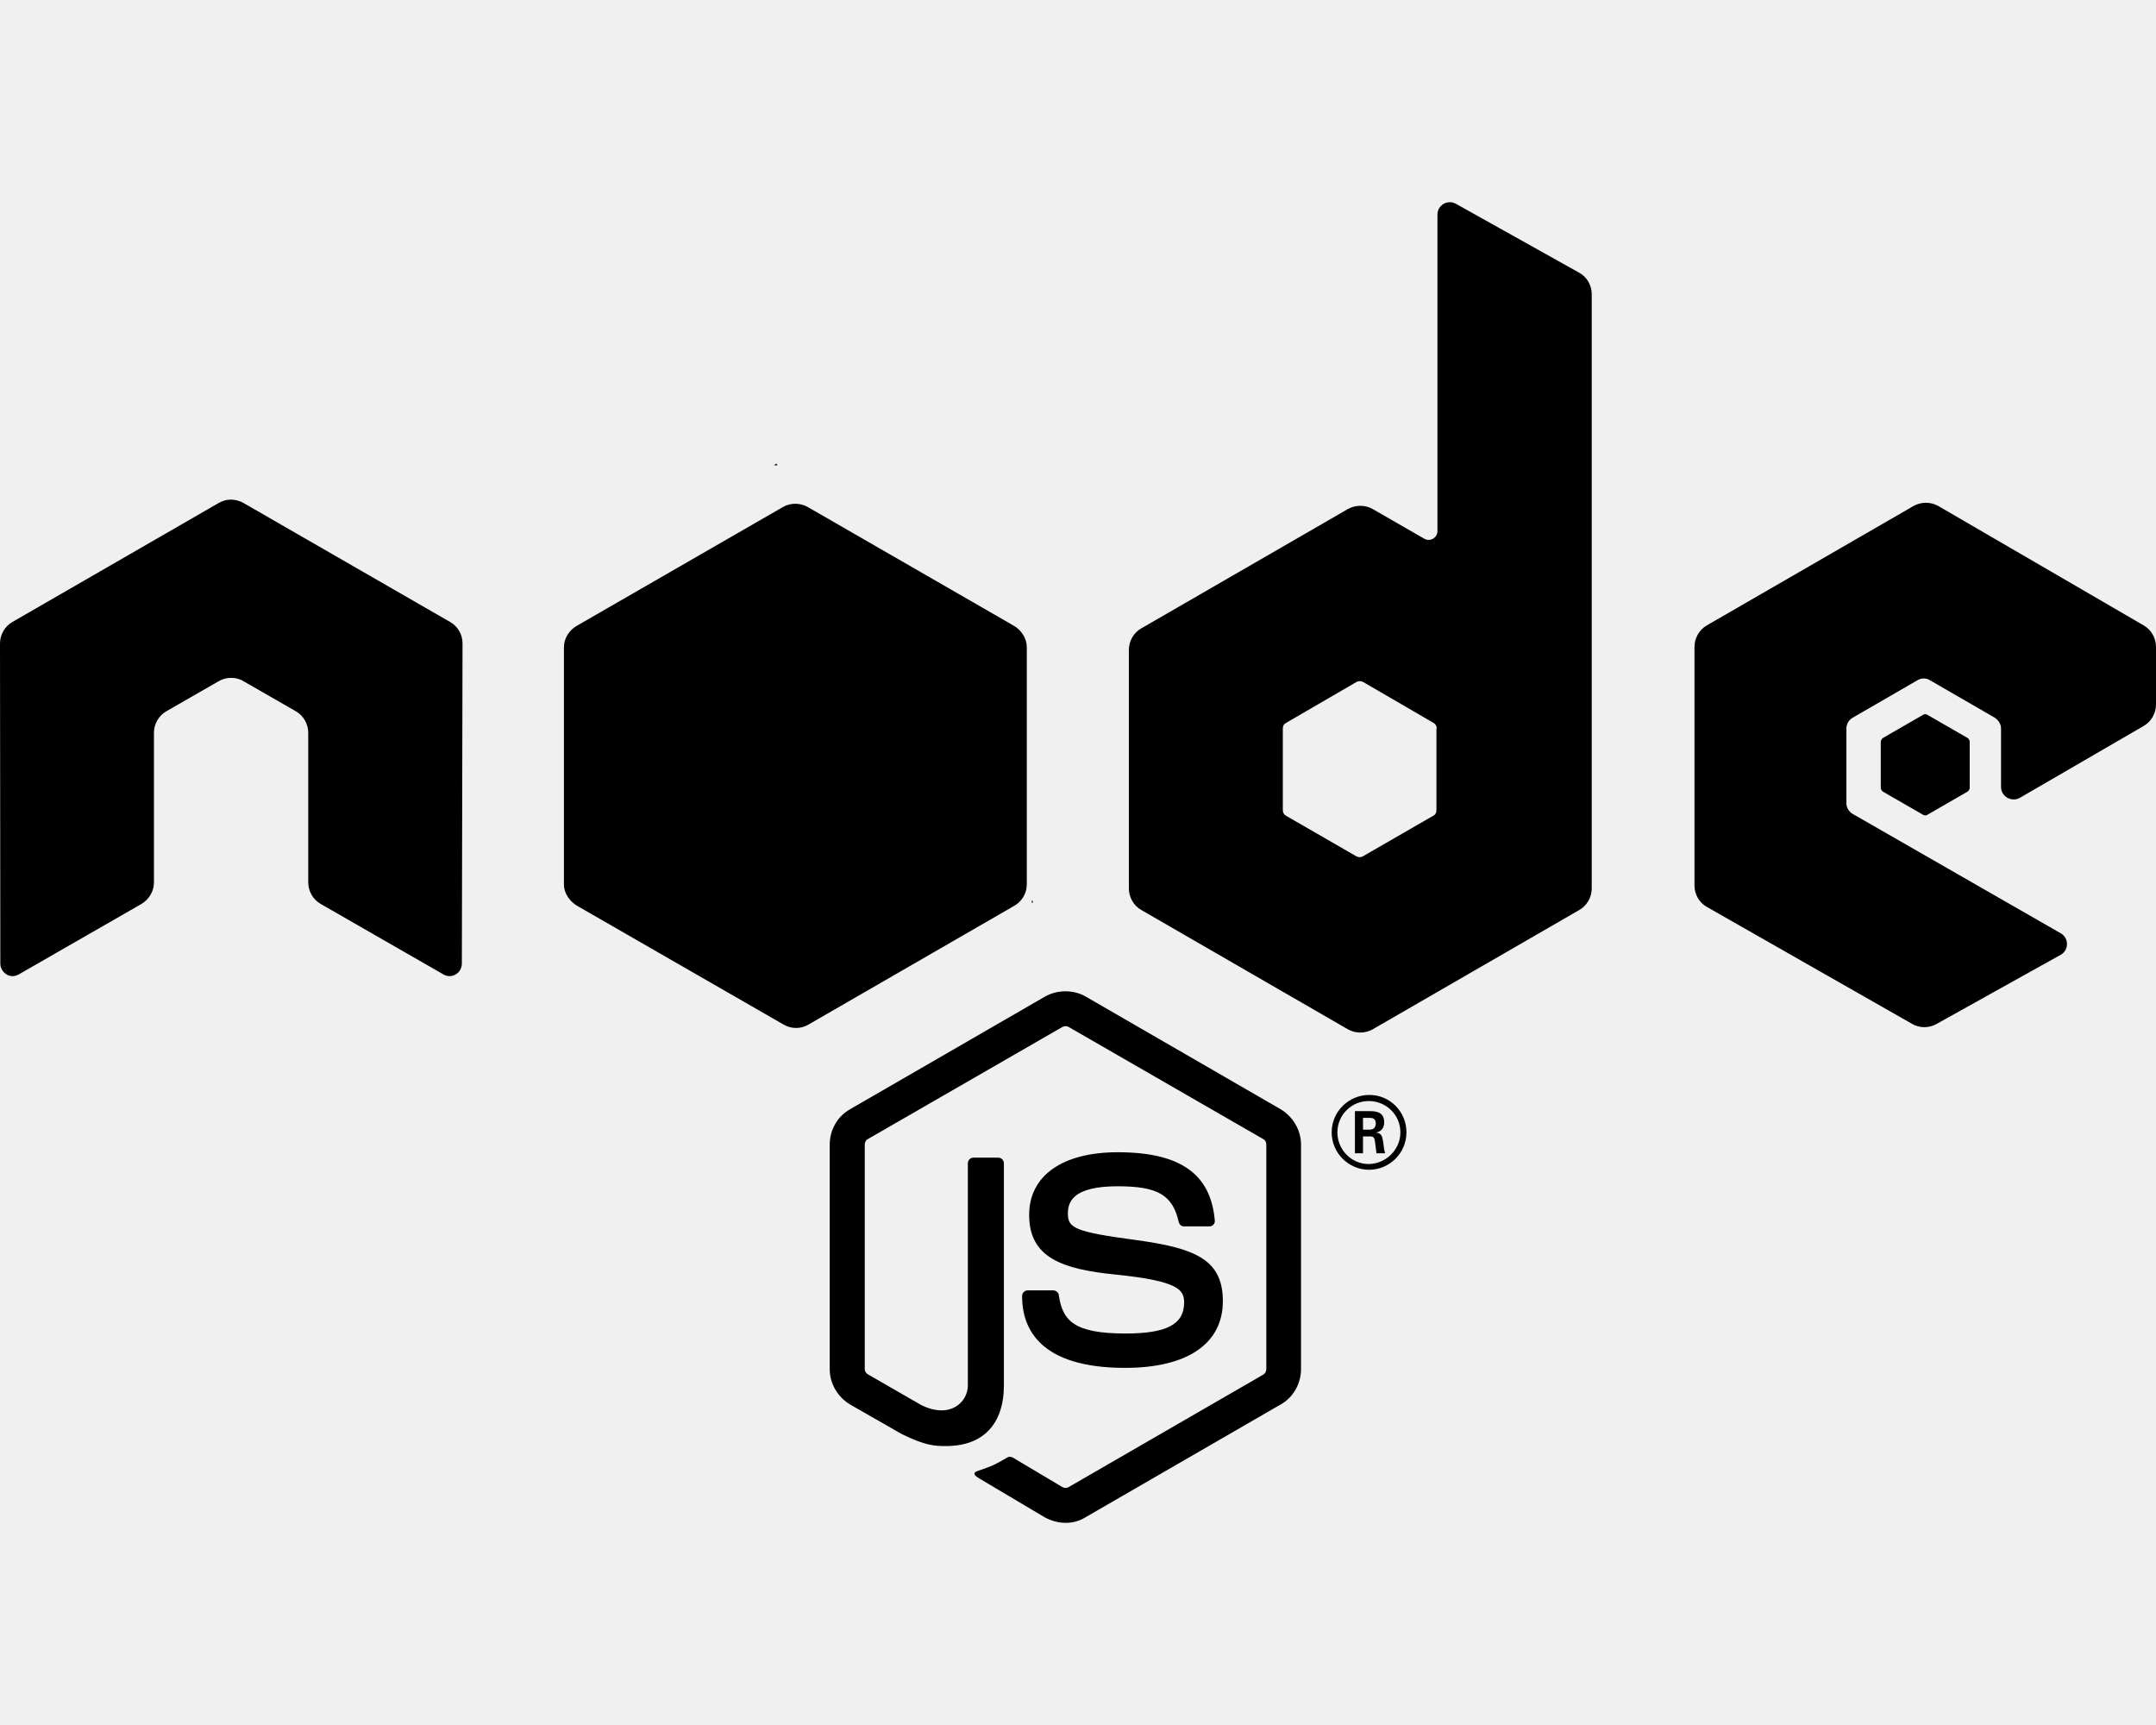
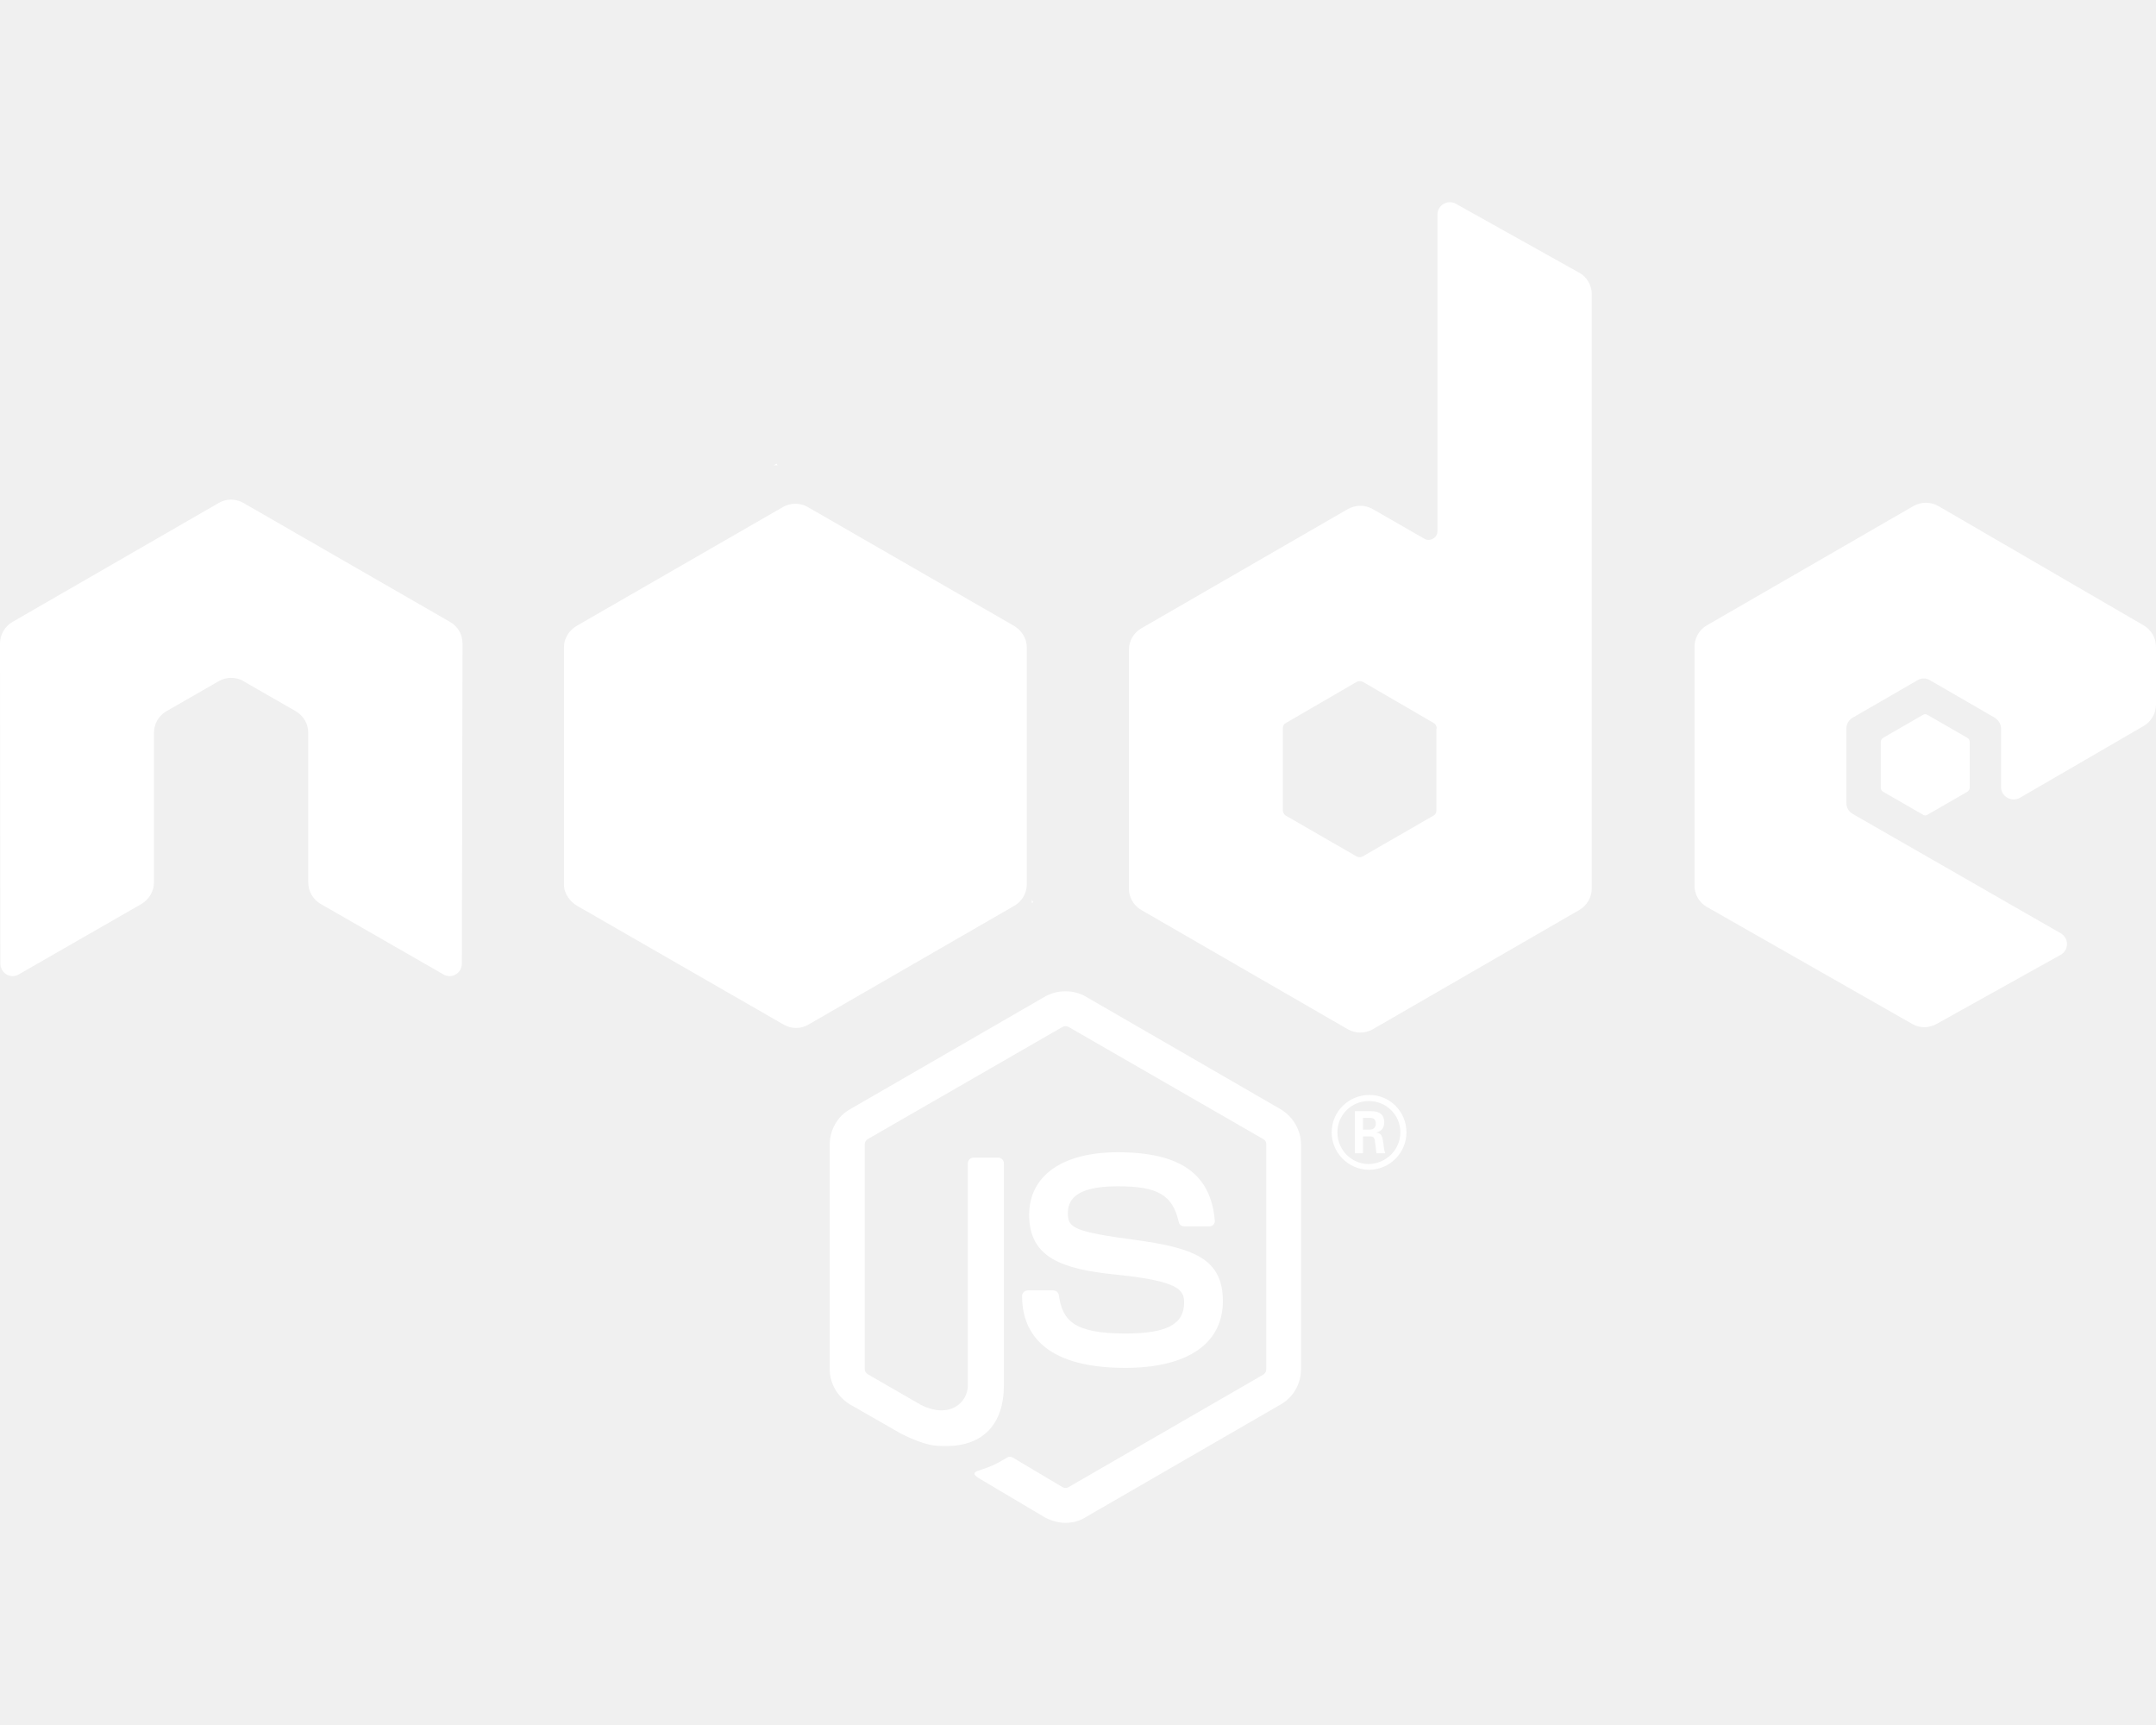
- <svg xmlns="http://www.w3.org/2000/svg" viewBox="0 0 640 512">
+ <svg xmlns="http://www.w3.org/2000/svg" viewBox="0 0 640 512" fill="#FFFFFF">
  <path d="M316.3 452c-2.1 0-4.2-.6-6.1-1.6L291 439c-2.9-1.6-1.5-2.2-.5-2.5 3.8-1.3 4.6-1.6 8.7-4 .4-.2 1-.1 1.4 .1l14.8 8.8c.5 .3 1.3 .3 1.8 0L375 408c.5-.3 .9-.9 .9-1.6v-66.7c0-.7-.3-1.3-.9-1.6l-57.8-33.3c-.5-.3-1.2-.3-1.8 0l-57.8 33.3c-.6 .3-.9 1-.9 1.6v66.7c0 .6 .4 1.2 .9 1.5l15.8 9.1c8.6 4.3 13.9-.8 13.9-5.8v-65.9c0-.9 .7-1.7 1.7-1.7h7.3c.9 0 1.7 .7 1.7 1.7v65.9c0 11.5-6.2 18-17.1 18-3.3 0-6 0-13.3-3.6l-15.2-8.7c-3.7-2.2-6.1-6.2-6.1-10.5v-66.7c0-4.3 2.3-8.4 6.1-10.5l57.8-33.4c3.7-2.1 8.5-2.1 12.1 0l57.8 33.4c3.7 2.2 6.1 6.2 6.1 10.5v66.7c0 4.3-2.3 8.4-6.1 10.5l-57.8 33.4c-1.7 1.1-3.8 1.7-6 1.7zm46.7-65.8c0-12.5-8.4-15.8-26.2-18.2-18-2.4-19.8-3.6-19.8-7.8 0-3.5 1.5-8.1 14.8-8.1 11.9 0 16.3 2.6 18.1 10.6 .2 .8 .8 1.3 1.6 1.3h7.5c.5 0 .9-.2 1.2-.5 .3-.4 .5-.8 .4-1.3-1.2-13.8-10.3-20.2-28.8-20.2-16.5 0-26.3 7-26.3 18.6 0 12.7 9.8 16.1 25.6 17.7 18.9 1.9 20.4 4.6 20.4 8.3 0 6.5-5.2 9.2-17.4 9.2-15.3 0-18.7-3.8-19.8-11.4-.1-.8-.8-1.4-1.7-1.4h-7.5c-.9 0-1.7 .7-1.7 1.7 0 9.7 5.3 21.3 30.6 21.3 18.5 0 29-7.2 29-19.8zm54.5-50.1c0 6.1-5 11.1-11.1 11.1s-11.1-5-11.1-11.1c0-6.3 5.2-11.1 11.1-11.1 6-.1 11.1 4.8 11.1 11.1zm-1.8 0c0-5.2-4.2-9.3-9.4-9.3-5.1 0-9.3 4.1-9.3 9.3 0 5.2 4.2 9.4 9.3 9.4 5.2-.1 9.4-4.3 9.4-9.4zm-4.5 6.2h-2.6c-.1-.6-.5-3.8-.5-3.9-.2-.7-.4-1.1-1.3-1.1h-2.2v5h-2.4v-12.5h4.3c1.5 0 4.4 0 4.4 3.3 0 2.3-1.5 2.8-2.4 3.1 1.7 .1 1.8 1.2 2.1 2.8 .1 1 .3 2.7 .6 3.3zm-2.8-8.8c0-1.7-1.2-1.7-1.8-1.7h-2v3.5h1.9c1.6 0 1.9-1.1 1.9-1.8zM137.3 191c0-2.7-1.4-5.1-3.7-6.4l-61.3-35.3c-1-.6-2.2-.9-3.4-1h-.6c-1.2 0-2.3 .4-3.4 1L3.7 184.6C1.4 185.9 0 188.4 0 191l.1 95c0 1.3 .7 2.5 1.8 3.2 1.1 .7 2.5 .7 3.7 0L42 268.3c2.3-1.4 3.7-3.8 3.7-6.4v-44.4c0-2.6 1.4-5.1 3.7-6.4l15.5-8.9c1.2-.7 2.4-1 3.7-1 1.3 0 2.6 .3 3.7 1l15.5 8.9c2.3 1.3 3.7 3.8 3.7 6.4v44.4c0 2.6 1.4 5.1 3.7 6.4l36.4 20.9c1.1 .7 2.6 .7 3.7 0 1.1-.6 1.8-1.9 1.8-3.2l.2-95zM472.5 87.3v176.4c0 2.6-1.4 5.1-3.7 6.4l-61.3 35.4c-2.3 1.3-5.1 1.3-7.4 0l-61.3-35.4c-2.3-1.3-3.7-3.8-3.7-6.4v-70.8c0-2.6 1.4-5.1 3.7-6.4l61.3-35.4c2.3-1.3 5.1-1.3 7.4 0l15.3 8.8c1.7 1 3.9-.3 3.9-2.2v-94c0-2.8 3-4.6 5.5-3.2l36.5 20.4c2.3 1.2 3.8 3.7 3.8 6.4zm-46 128.9c0-.7-.4-1.3-.9-1.6l-21-12.2c-.6-.3-1.3-.3-1.9 0l-21 12.2c-.6 .3-.9 .9-.9 1.6v24.3c0 .7 .4 1.3 .9 1.6l21 12.1c.6 .3 1.3 .3 1.8 0l21-12.1c.6-.3 .9-.9 .9-1.6v-24.3zm209.8-.7c2.3-1.3 3.7-3.8 3.7-6.4V192c0-2.6-1.4-5.1-3.7-6.4l-60.9-35.4c-2.3-1.3-5.1-1.3-7.4 0l-61.3 35.4c-2.3 1.3-3.7 3.8-3.7 6.4v70.8c0 2.7 1.4 5.1 3.7 6.4l60.9 34.7c2.2 1.3 5 1.3 7.3 0l36.8-20.5c2.5-1.4 2.5-5 0-6.4L550 241.6c-1.2-.7-1.9-1.9-1.9-3.2v-22.2c0-1.3 .7-2.5 1.9-3.2l19.2-11.1c1.1-.7 2.6-.7 3.7 0l19.2 11.1c1.1 .7 1.9 1.9 1.9 3.2v17.4c0 2.8 3.1 4.6 5.6 3.2l36.7-21.3zM559 219c-.4 .3-.7 .7-.7 1.2v13.6c0 .5 .3 1 .7 1.2l11.8 6.8c.4 .3 1 .3 1.4 0L584 235c.4-.3 .7-.7 .7-1.2v-13.6c0-.5-.3-1-.7-1.2l-11.8-6.8c-.4-.3-1-.3-1.4 0L559 219zm-254.2 43.5v-70.4c0-2.6-1.6-5.1-3.9-6.4l-61.1-35.2c-2.1-1.2-5-1.4-7.4 0l-61.1 35.2c-2.3 1.3-3.9 3.7-3.9 6.4v70.4c0 2.8 1.9 5.2 4 6.4l61.2 35.2c2.4 1.4 5.2 1.3 7.4 0l61-35.2c1.8-1 3.1-2.7 3.6-4.7 .1-.5 .2-1.1 .2-1.7zm-74.3-124.9l-.8 .5h1.1l-.3-.5zm76.2 130.2l-.4-.7v.9l.4-.2z" />
</svg>
